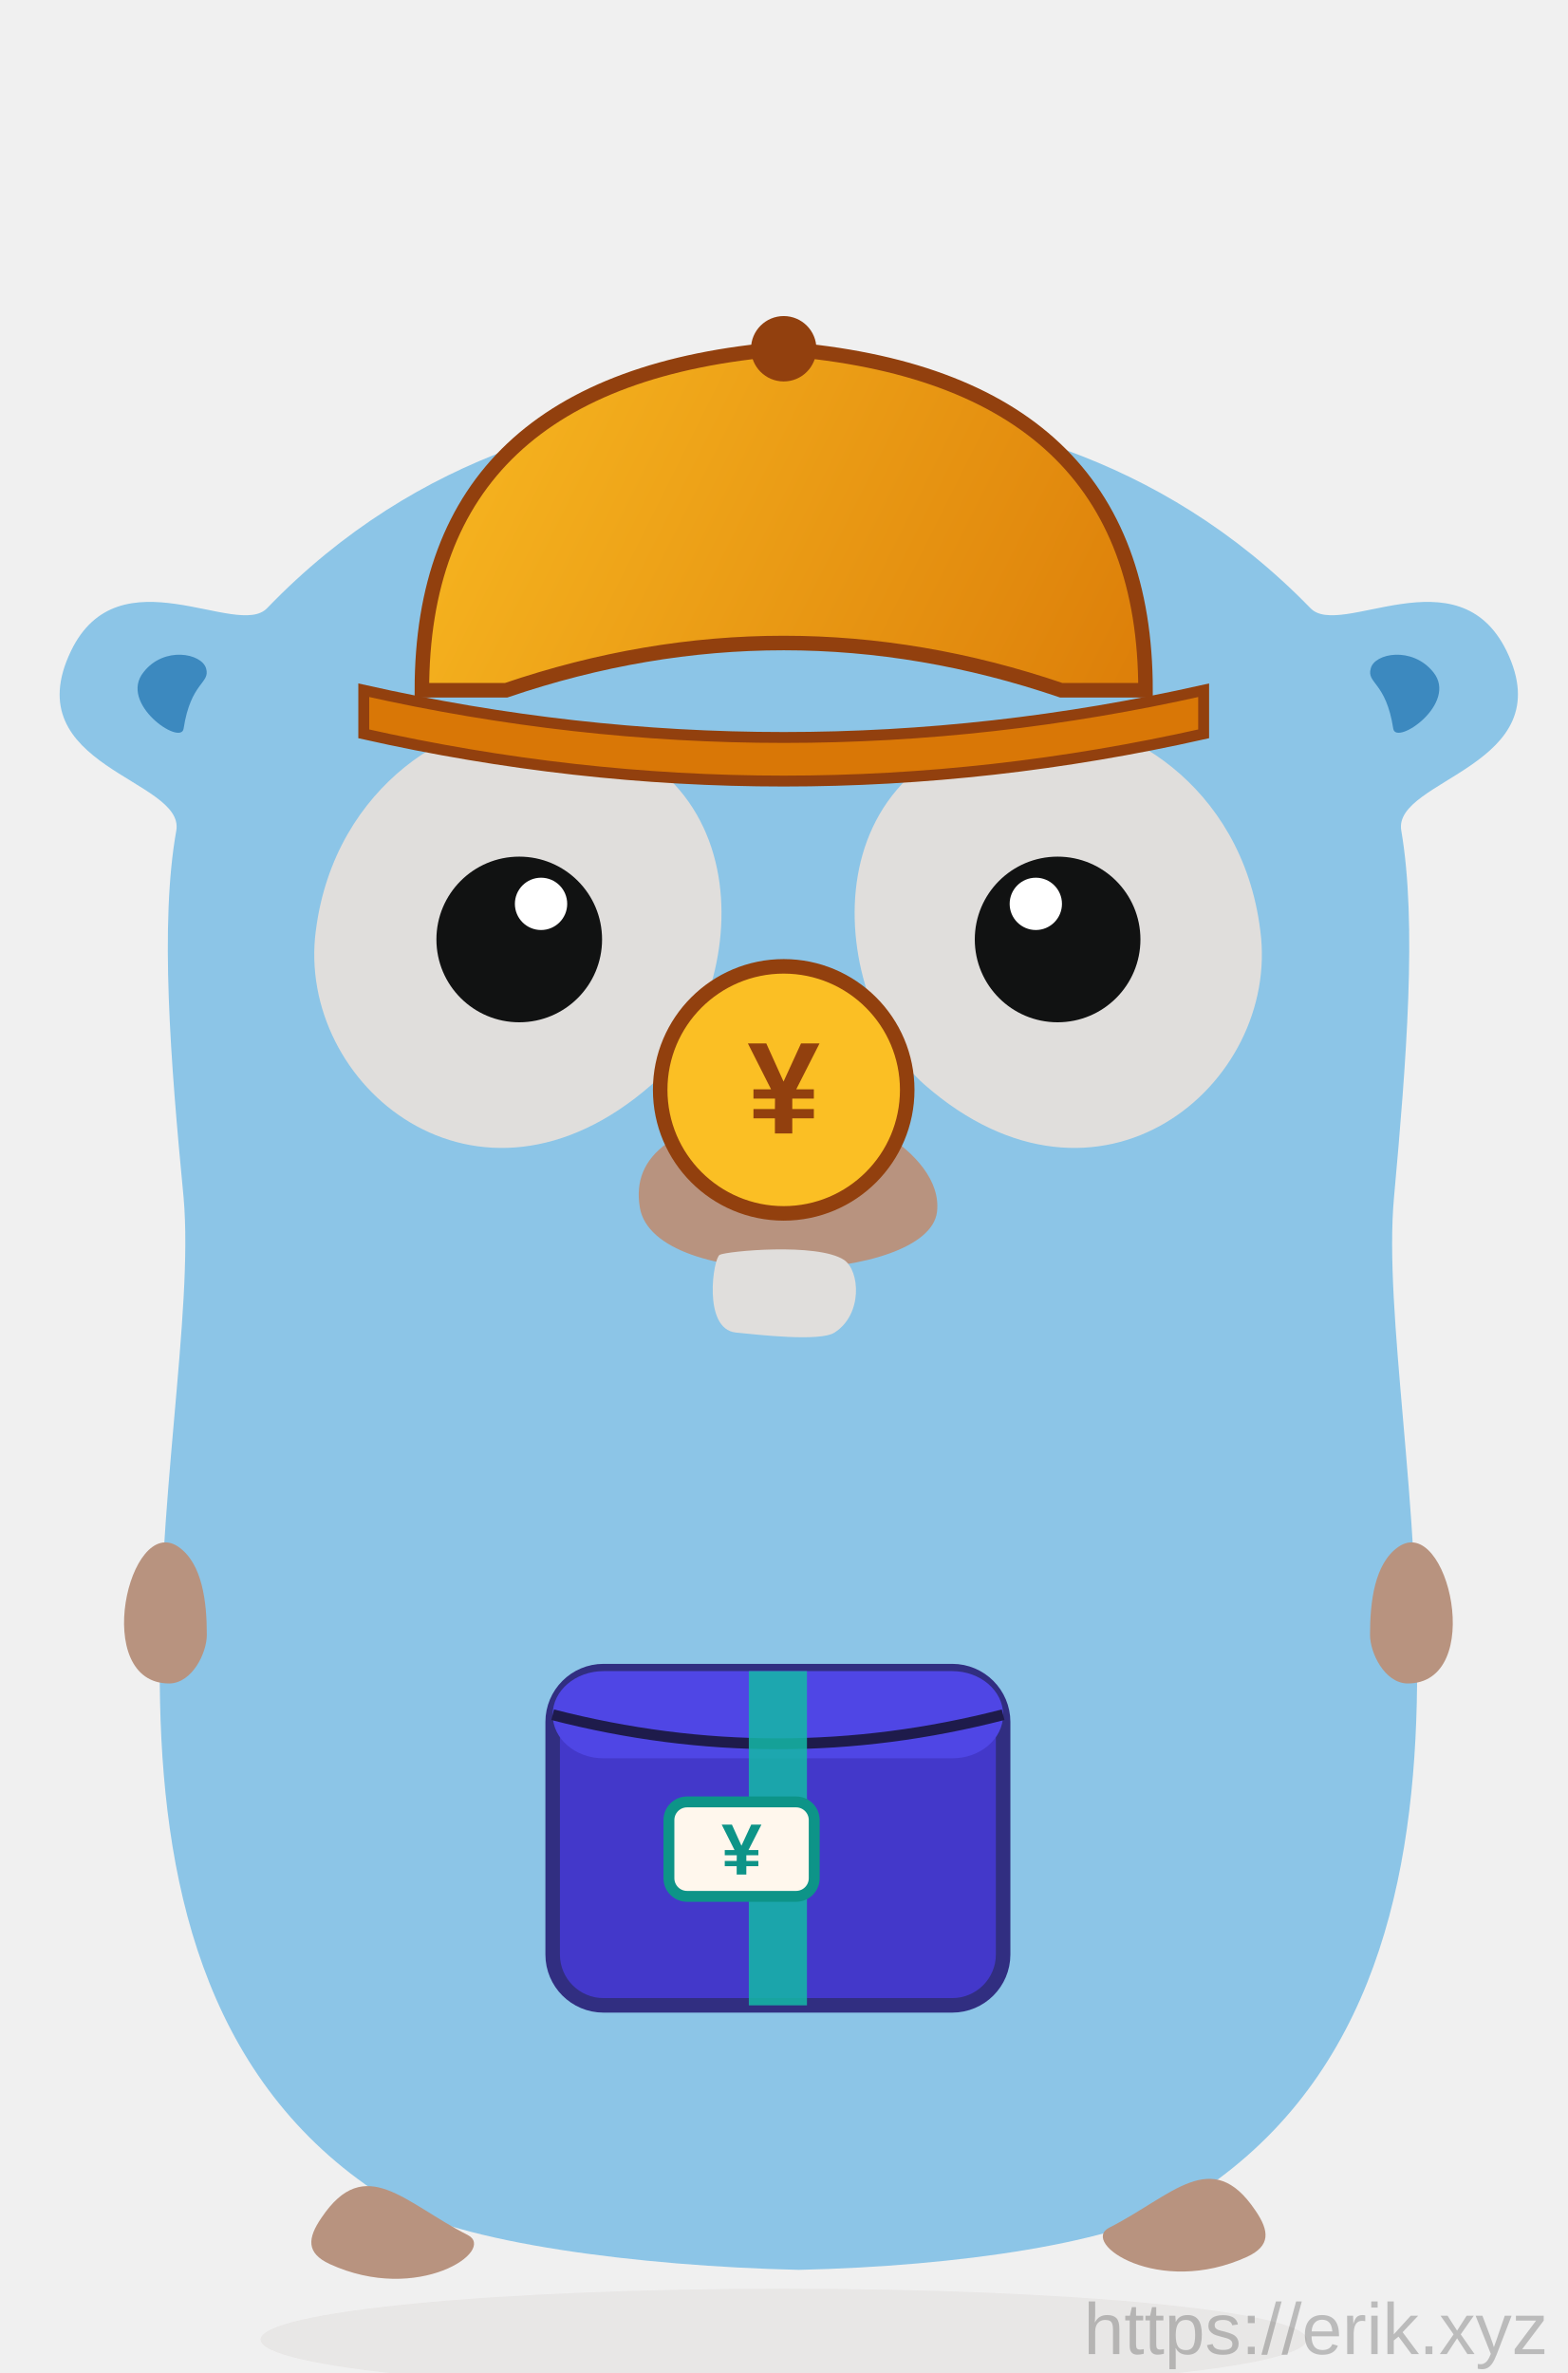
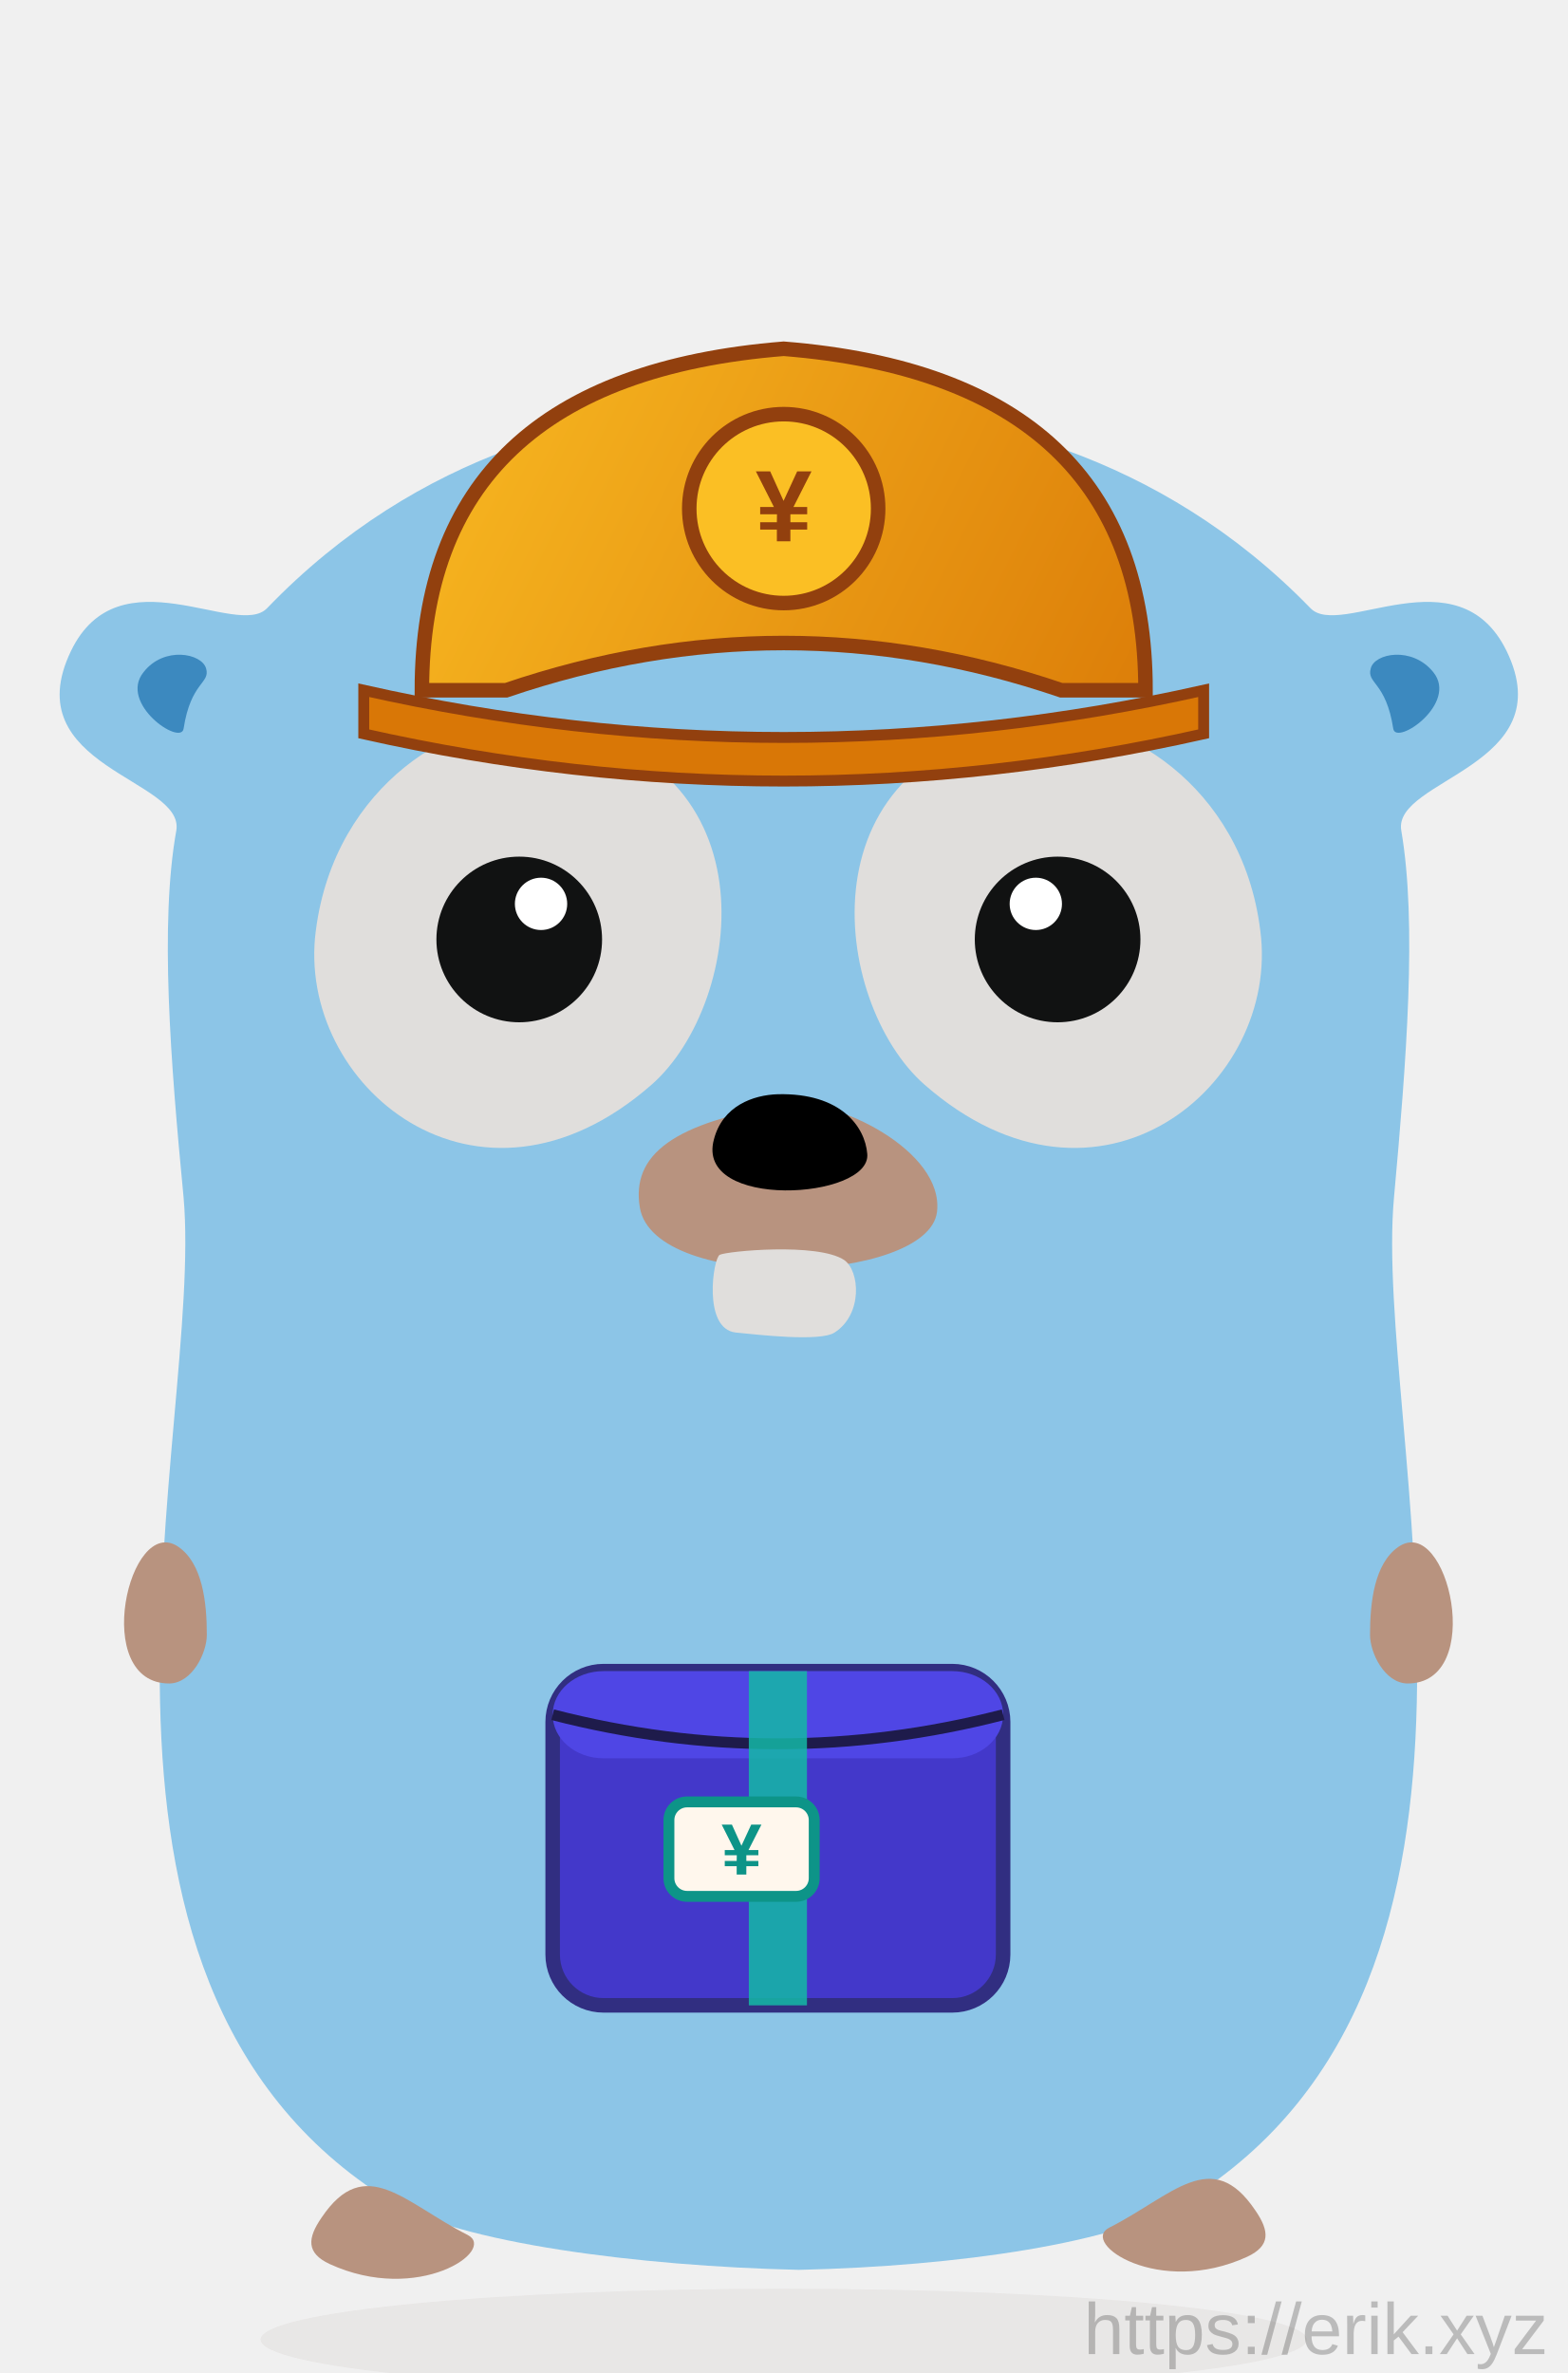
<svg xmlns="http://www.w3.org/2000/svg" viewBox="0 0 215.6 326.6" width="216" height="327" role="img" aria-label="租租鼠 —— item-rental 吉祥物 (Go Gopher)">
  <defs>
    <linearGradient id="helmet" x1="50" y1="40" x2="170" y2="100" gradientUnits="userSpaceOnUse">
      <stop offset="0" stop-color="#fbbf24" />
      <stop offset="1" stop-color="#d97706" />
    </linearGradient>
  </defs>
  <ellipse cx="107.8" cy="322" rx="72" ry="7" fill="#e7e5e4" opacity="0.9" />
  <g transform="translate(0,45)">
    <g>
      <path fill="#8CC5E7" d="M207.3,44.6c-6.7-13.7-22.9-1.6-27-5.9c-21-21.6-46.4-27-66.3-28c0,0-9,0-11,0c-20,0.5-45.4,6.3-66.3,28         c-4.1,4.3-20.4-7.8-27,5.9c-7.7,16,15.7,17.6,14.5,24.7c-2.3,12.8-0.8,31.8,1,50.5C28,151.5,4.3,227.4,53.6,257.9         c9.3,5.8,34.4,9,56.2,9.5l0,0c0,0,0.1,0,0.1,0c0,0,0.1,0,0.1,0l0,0c21.8-0.5,43.9-3.7,53.2-9.5c49.4-30.5,25.7-106.4,28.6-138.1         c1.7-18.7,3.2-37.7,1-50.5C191.6,62.2,215,60.5,207.3,44.6z" />
      <g>
        <path fill="#E0DEDC" d="M143.2,54.3c-33.4,3.9-28.9,38.7-16,50c24,21,49,0,46.2-21.2C170.9,62.7,153.6,53.1,143.2,54.3z" />
        <circle fill="#111212" cx="145.5" cy="84.3" r="11.4" />
        <circle fill="#FFFFFF" cx="142.5" cy="79.4" r="3.6" />
      </g>
      <g>
        <path fill="#B8937F" d="M108.5,107c-16,2.4-21.7,7-20.5,14.2c2,11.8,39.7,10.5,40.9,0.6C129.9,113.3,114.8,106.1,108.5,107z" />
        <path d="M98.2,111.8c-2.7,9.8,21.7,8.3,21.1,2c-0.3-3.7-3.6-8.4-12.3-8.2C103.6,105.7,99.4,107.2,98.2,111.8z" />
        <path fill="#E0DEDC" d="M99,127.7c-0.9,0.4-2.4,10.2,2.2,10.7c3.1,0.3,11.6,1.3,13.6,0c3.9-2.5,3.5-8.5,1.3-10           C112.4,126,100,127.2,99,127.7z" />
      </g>
      <g>
        <path fill="#E0DEDC" d="M73.6,54.3c33.4,3.9,28.9,38.7,16,50c-24,21-49,0-46.2-21.2C46,62.7,63.3,53.1,73.6,54.3z" />
        <circle fill="#111212" cx="71.4" cy="84.3" r="11.4" />
        <circle fill="#FFFFFF" cx="74.4" cy="79.4" r="3.6" />
      </g>
      <path fill="#B8937F" d="M193.6,186.7c11,0.1,5.6-23.5-1.2-18.8c-3.3,2.3-3.9,7.6-3.9,12.1C188.5,182.5,190.5,186.6,193.6,186.7z" />
      <path fill="#B8937F" d="M23.3,186.7c-11,0.1-5.6-23.5,1.2-18.8c3.3,2.3,3.9,7.6,3.9,12.1C28.4,182.5,26.4,186.6,23.3,186.7z" />
      <path fill="#B8937F" d="M172.7,259.2c-6-8.9-11.4-2-20.1,2.4c-4.1,2.1,6.8,9.6,19,4C174.8,264.1,174.7,262.1,172.7,259.2z" />
      <path fill="#B8937F" d="M44.2,260.2c6-8.9,11.4-2,20.1,2.4c4.1,2.1-6.8,9.6-19,4C42.1,265.1,42.2,263.1,44.2,260.2z" />
      <path fill="#3C89BF" d="M188.6,47c-0.6,2.1,2.1,1.8,3.1,8.3c0.4,2.4,9-3.5,5.5-7.8C194.3,43.9,189.1,44.9,188.6,47z" />
      <path fill="#3C89BF" d="M28.3,47c0.6,2.1-2.1,1.8-3.1,8.3c-0.4,2.4-9-3.5-5.5-7.8C22.5,43.9,27.7,44.9,28.3,47z" />
    </g>
  </g>
-   <circle cx="107.8" cy="150" r="17" fill="#fbbf24" stroke="#92400e" stroke-width="2" />
-   <text x="107.8" y="156" text-anchor="middle" font-size="18" font-family="Arial, sans-serif" font-weight="bold" fill="#92400e">¥</text>
  <g>
    <rect x="76" y="230" width="62" height="46" rx="7" fill="#4338ca" stroke="#312e81" stroke-width="2" />
    <rect x="76" y="230" width="62" height="12" rx="7" fill="#4f46e5" />
    <path d="M76 236 Q107 244 138 236" stroke="#1e1b4b" stroke-width="1.5" fill="none" />
    <rect x="103" y="230" width="8" height="46" fill="#14b8a6" opacity="0.85" />
    <rect x="92" y="248" width="20" height="13" rx="2.5" fill="#fff7ed" stroke="#0d9488" stroke-width="1.5" />
    <text x="102" y="258" text-anchor="middle" font-size="10" font-family="Arial, sans-serif" font-weight="bold" fill="#0d9488">¥</text>
  </g>
  <g>
    <path d="M58 95 Q58 52 107.8 48 Q157.6 52 157.6 95 L146 95 Q107.8 82 69.6 95 Z" fill="url(#helmet)" stroke="#92400e" stroke-width="2" />
    <path d="M50 95 Q107.8 108 165.6 95 L165.6 101 Q107.8 114 50 101 Z" fill="#d97706" stroke="#92400e" stroke-width="1.5" />
-     <circle cx="107.8" cy="48" r="4.5" fill="#92400e" />
+     <circle cx="107.8" cy="70" r="13" fill="#fbbf24" stroke="#92400e" stroke-width="2" />
+     <text x="107.8" y="74.5" text-anchor="middle" font-size="14" font-family="Arial, sans-serif" font-weight="bold" fill="#92400e">¥</text>
  </g>
  <text x="213" y="324" text-anchor="end" fill="rgba(0,0,0,0.22)" font-size="10" font-family="Arial, sans-serif">https://erik.xyz</text>
</svg>
